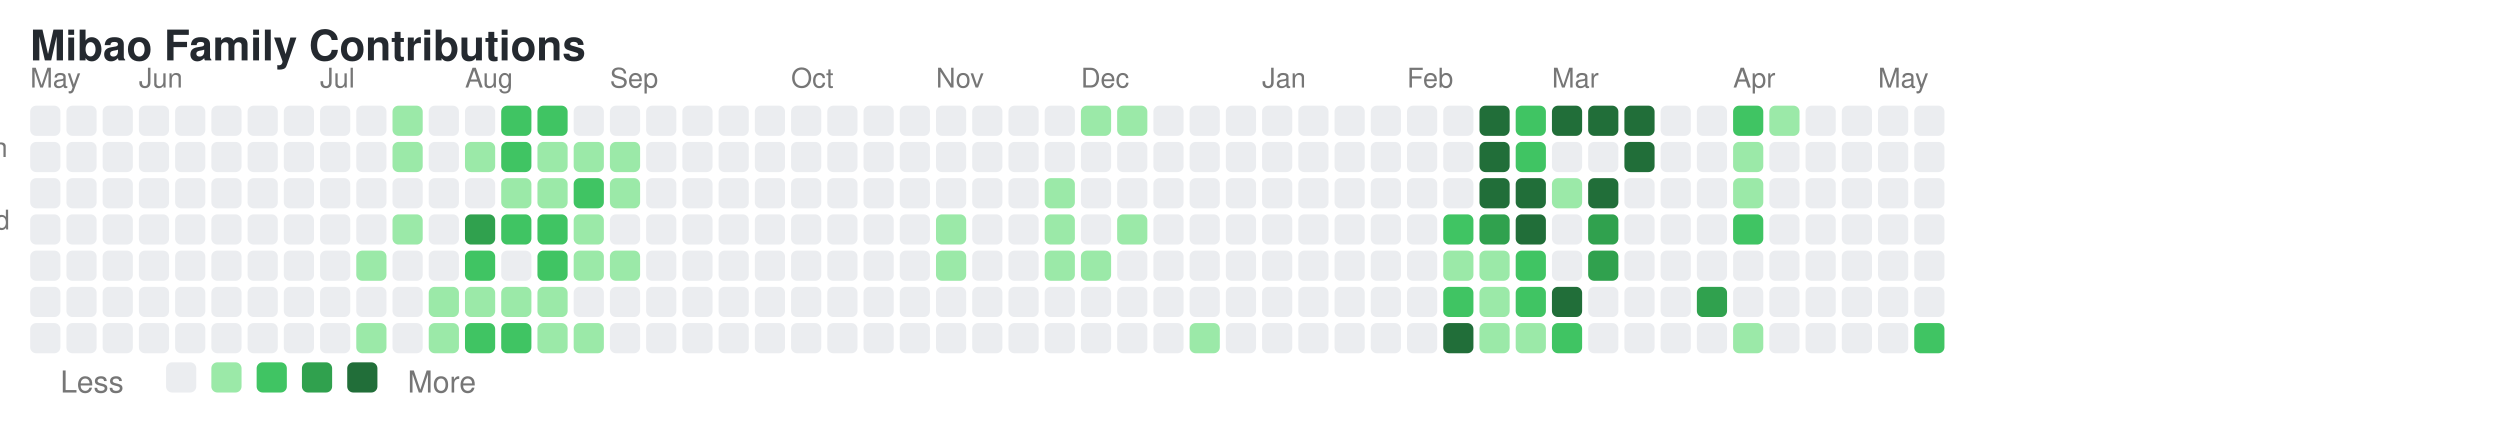
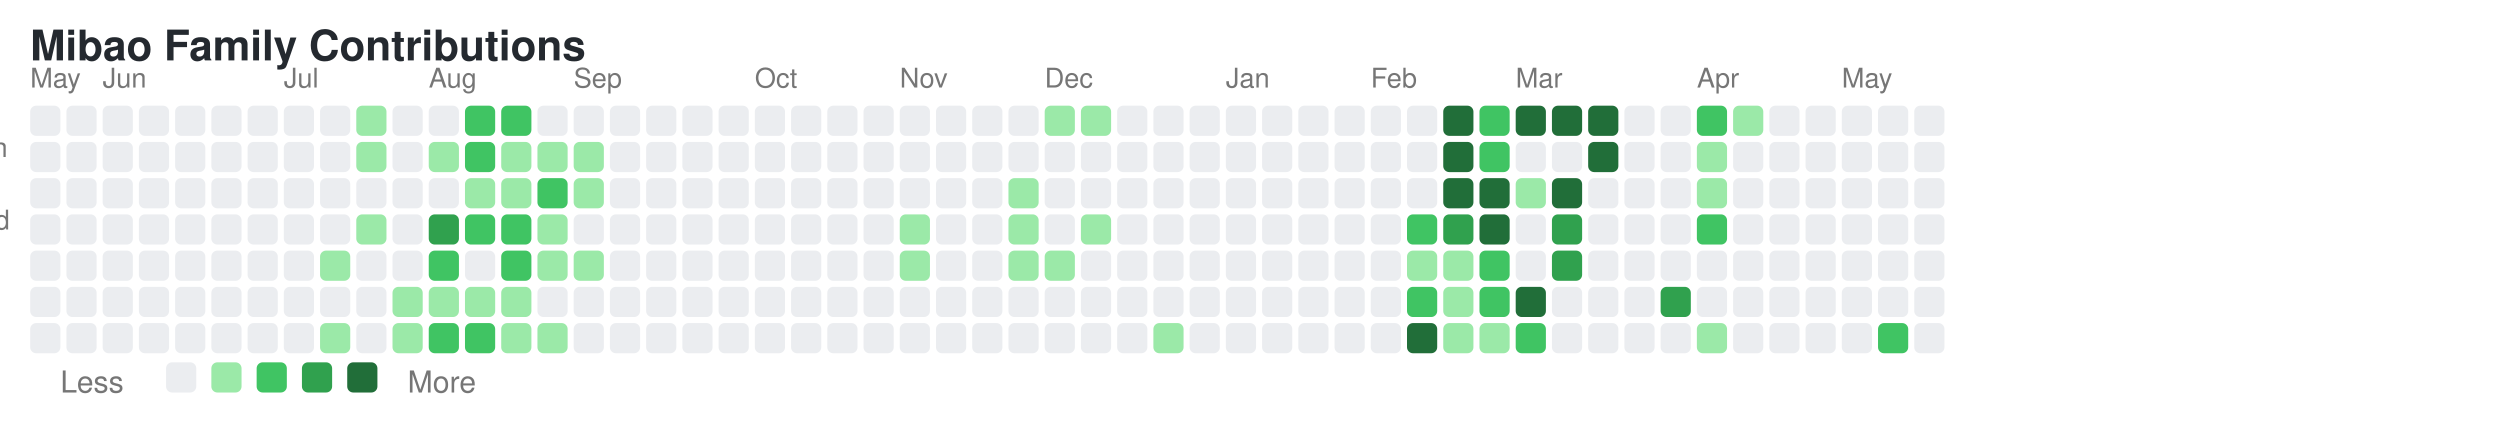
<svg xmlns="http://www.w3.org/2000/svg" width="828" height="140">
  <text x="10" y="20" font-family="-apple-system, BlinkMacSystemFont, Segoe UI, Helvetica, Arial, sans-serif" font-size="14" font-weight="600" fill="#24292f">Mibao Family Contributions</text>
  <g transform="translate(10, 35)">
    <text x="0" y="-6" font-family="-apple-system, BlinkMacSystemFont, Segoe UI, Helvetica, Arial, sans-serif" font-size="9" fill="#767676">May</text>
-     <text x="36" y="-6" font-family="-apple-system, BlinkMacSystemFont, Segoe UI, Helvetica, Arial, sans-serif" font-size="9" fill="#767676">Jun</text>
-     <text x="96" y="-6" font-family="-apple-system, BlinkMacSystemFont, Segoe UI, Helvetica, Arial, sans-serif" font-size="9" fill="#767676">Jul</text>
-     <text x="144" y="-6" font-family="-apple-system, BlinkMacSystemFont, Segoe UI, Helvetica, Arial, sans-serif" font-size="9" fill="#767676">Aug</text>
-     <text x="192" y="-6" font-family="-apple-system, BlinkMacSystemFont, Segoe UI, Helvetica, Arial, sans-serif" font-size="9" fill="#767676">Sep</text>
-     <text x="252" y="-6" font-family="-apple-system, BlinkMacSystemFont, Segoe UI, Helvetica, Arial, sans-serif" font-size="9" fill="#767676">Oct</text>
-     <text x="300" y="-6" font-family="-apple-system, BlinkMacSystemFont, Segoe UI, Helvetica, Arial, sans-serif" font-size="9" fill="#767676">Nov</text>
-     <text x="348" y="-6" font-family="-apple-system, BlinkMacSystemFont, Segoe UI, Helvetica, Arial, sans-serif" font-size="9" fill="#767676">Dec</text>
-     <text x="408" y="-6" font-family="-apple-system, BlinkMacSystemFont, Segoe UI, Helvetica, Arial, sans-serif" font-size="9" fill="#767676">Jan</text>
-     <text x="456" y="-6" font-family="-apple-system, BlinkMacSystemFont, Segoe UI, Helvetica, Arial, sans-serif" font-size="9" fill="#767676">Feb</text>
-     <text x="504" y="-6" font-family="-apple-system, BlinkMacSystemFont, Segoe UI, Helvetica, Arial, sans-serif" font-size="9" fill="#767676">Mar</text>
-     <text x="564" y="-6" font-family="-apple-system, BlinkMacSystemFont, Segoe UI, Helvetica, Arial, sans-serif" font-size="9" fill="#767676">Apr</text>
-     <text x="612" y="-6" font-family="-apple-system, BlinkMacSystemFont, Segoe UI, Helvetica, Arial, sans-serif" font-size="9" fill="#767676">May</text>
+     <text x="24" y="-6" font-family="-apple-system, BlinkMacSystemFont, Segoe UI, Helvetica, Arial, sans-serif" font-size="9" fill="#767676">Jun</text>
+     <text x="84" y="-6" font-family="-apple-system, BlinkMacSystemFont, Segoe UI, Helvetica, Arial, sans-serif" font-size="9" fill="#767676">Jul</text>
+     <text x="132" y="-6" font-family="-apple-system, BlinkMacSystemFont, Segoe UI, Helvetica, Arial, sans-serif" font-size="9" fill="#767676">Aug</text>
+     <text x="180" y="-6" font-family="-apple-system, BlinkMacSystemFont, Segoe UI, Helvetica, Arial, sans-serif" font-size="9" fill="#767676">Sep</text>
+     <text x="240" y="-6" font-family="-apple-system, BlinkMacSystemFont, Segoe UI, Helvetica, Arial, sans-serif" font-size="9" fill="#767676">Oct</text>
+     <text x="288" y="-6" font-family="-apple-system, BlinkMacSystemFont, Segoe UI, Helvetica, Arial, sans-serif" font-size="9" fill="#767676">Nov</text>
+     <text x="336" y="-6" font-family="-apple-system, BlinkMacSystemFont, Segoe UI, Helvetica, Arial, sans-serif" font-size="9" fill="#767676">Dec</text>
+     <text x="396" y="-6" font-family="-apple-system, BlinkMacSystemFont, Segoe UI, Helvetica, Arial, sans-serif" font-size="9" fill="#767676">Jan</text>
+     <text x="444" y="-6" font-family="-apple-system, BlinkMacSystemFont, Segoe UI, Helvetica, Arial, sans-serif" font-size="9" fill="#767676">Feb</text>
+     <text x="492" y="-6" font-family="-apple-system, BlinkMacSystemFont, Segoe UI, Helvetica, Arial, sans-serif" font-size="9" fill="#767676">Mar</text>
+     <text x="552" y="-6" font-family="-apple-system, BlinkMacSystemFont, Segoe UI, Helvetica, Arial, sans-serif" font-size="9" fill="#767676">Apr</text>
+     <text x="600" y="-6" font-family="-apple-system, BlinkMacSystemFont, Segoe UI, Helvetica, Arial, sans-serif" font-size="9" fill="#767676">May</text>
    <text x="-25" y="17.0" font-family="-apple-system, BlinkMacSystemFont, Segoe UI, Helvetica, Arial, sans-serif" font-size="9" fill="#767676">Mon</text>
    <text x="-25" y="41.0" font-family="-apple-system, BlinkMacSystemFont, Segoe UI, Helvetica, Arial, sans-serif" font-size="9" fill="#767676">Wed</text>
    <text x="-25" y="65.0" font-family="-apple-system, BlinkMacSystemFont, Segoe UI, Helvetica, Arial, sans-serif" font-size="9" fill="#767676">Fri</text>
    <rect x="0" y="0" width="10" height="10" fill="#ebedf0" rx="2" />
    <rect x="0" y="12" width="10" height="10" fill="#ebedf0" rx="2" />
    <rect x="0" y="24" width="10" height="10" fill="#ebedf0" rx="2" />
    <rect x="0" y="36" width="10" height="10" fill="#ebedf0" rx="2" />
    <rect x="0" y="48" width="10" height="10" fill="#ebedf0" rx="2" />
    <rect x="0" y="60" width="10" height="10" fill="#ebedf0" rx="2" />
    <rect x="0" y="72" width="10" height="10" fill="#ebedf0" rx="2" />
    <rect x="12" y="0" width="10" height="10" fill="#ebedf0" rx="2" />
    <rect x="12" y="12" width="10" height="10" fill="#ebedf0" rx="2" />
    <rect x="12" y="24" width="10" height="10" fill="#ebedf0" rx="2" />
    <rect x="12" y="36" width="10" height="10" fill="#ebedf0" rx="2" />
    <rect x="12" y="48" width="10" height="10" fill="#ebedf0" rx="2" />
    <rect x="12" y="60" width="10" height="10" fill="#ebedf0" rx="2" />
    <rect x="12" y="72" width="10" height="10" fill="#ebedf0" rx="2" />
    <rect x="24" y="0" width="10" height="10" fill="#ebedf0" rx="2" />
    <rect x="24" y="12" width="10" height="10" fill="#ebedf0" rx="2" />
    <rect x="24" y="24" width="10" height="10" fill="#ebedf0" rx="2" />
    <rect x="24" y="36" width="10" height="10" fill="#ebedf0" rx="2" />
    <rect x="24" y="48" width="10" height="10" fill="#ebedf0" rx="2" />
    <rect x="24" y="60" width="10" height="10" fill="#ebedf0" rx="2" />
    <rect x="24" y="72" width="10" height="10" fill="#ebedf0" rx="2" />
    <rect x="36" y="0" width="10" height="10" fill="#ebedf0" rx="2" />
    <rect x="36" y="12" width="10" height="10" fill="#ebedf0" rx="2" />
    <rect x="36" y="24" width="10" height="10" fill="#ebedf0" rx="2" />
    <rect x="36" y="36" width="10" height="10" fill="#ebedf0" rx="2" />
    <rect x="36" y="48" width="10" height="10" fill="#ebedf0" rx="2" />
    <rect x="36" y="60" width="10" height="10" fill="#ebedf0" rx="2" />
    <rect x="36" y="72" width="10" height="10" fill="#ebedf0" rx="2" />
    <rect x="48" y="0" width="10" height="10" fill="#ebedf0" rx="2" />
    <rect x="48" y="12" width="10" height="10" fill="#ebedf0" rx="2" />
    <rect x="48" y="24" width="10" height="10" fill="#ebedf0" rx="2" />
    <rect x="48" y="36" width="10" height="10" fill="#ebedf0" rx="2" />
    <rect x="48" y="48" width="10" height="10" fill="#ebedf0" rx="2" />
    <rect x="48" y="60" width="10" height="10" fill="#ebedf0" rx="2" />
    <rect x="48" y="72" width="10" height="10" fill="#ebedf0" rx="2" />
    <rect x="60" y="0" width="10" height="10" fill="#ebedf0" rx="2" />
    <rect x="60" y="12" width="10" height="10" fill="#ebedf0" rx="2" />
    <rect x="60" y="24" width="10" height="10" fill="#ebedf0" rx="2" />
    <rect x="60" y="36" width="10" height="10" fill="#ebedf0" rx="2" />
    <rect x="60" y="48" width="10" height="10" fill="#ebedf0" rx="2" />
    <rect x="60" y="60" width="10" height="10" fill="#ebedf0" rx="2" />
    <rect x="60" y="72" width="10" height="10" fill="#ebedf0" rx="2" />
    <rect x="72" y="0" width="10" height="10" fill="#ebedf0" rx="2" />
    <rect x="72" y="12" width="10" height="10" fill="#ebedf0" rx="2" />
    <rect x="72" y="24" width="10" height="10" fill="#ebedf0" rx="2" />
    <rect x="72" y="36" width="10" height="10" fill="#ebedf0" rx="2" />
    <rect x="72" y="48" width="10" height="10" fill="#ebedf0" rx="2" />
    <rect x="72" y="60" width="10" height="10" fill="#ebedf0" rx="2" />
    <rect x="72" y="72" width="10" height="10" fill="#ebedf0" rx="2" />
    <rect x="84" y="0" width="10" height="10" fill="#ebedf0" rx="2" />
    <rect x="84" y="12" width="10" height="10" fill="#ebedf0" rx="2" />
    <rect x="84" y="24" width="10" height="10" fill="#ebedf0" rx="2" />
    <rect x="84" y="36" width="10" height="10" fill="#ebedf0" rx="2" />
    <rect x="84" y="48" width="10" height="10" fill="#ebedf0" rx="2" />
    <rect x="84" y="60" width="10" height="10" fill="#ebedf0" rx="2" />
    <rect x="84" y="72" width="10" height="10" fill="#ebedf0" rx="2" />
    <rect x="96" y="0" width="10" height="10" fill="#ebedf0" rx="2" />
    <rect x="96" y="12" width="10" height="10" fill="#ebedf0" rx="2" />
    <rect x="96" y="24" width="10" height="10" fill="#ebedf0" rx="2" />
    <rect x="96" y="36" width="10" height="10" fill="#ebedf0" rx="2" />
-     <rect x="96" y="48" width="10" height="10" fill="#ebedf0" rx="2" />
+     <rect x="96" y="48" width="10" height="10" fill="#9be9a8" rx="2" />
    <rect x="96" y="60" width="10" height="10" fill="#ebedf0" rx="2" />
-     <rect x="96" y="72" width="10" height="10" fill="#ebedf0" rx="2" />
-     <rect x="108" y="0" width="10" height="10" fill="#ebedf0" rx="2" />
-     <rect x="108" y="12" width="10" height="10" fill="#ebedf0" rx="2" />
+     <rect x="96" y="72" width="10" height="10" fill="#9be9a8" rx="2" />
+     <rect x="108" y="0" width="10" height="10" fill="#9be9a8" rx="2" />
+     <rect x="108" y="12" width="10" height="10" fill="#9be9a8" rx="2" />
    <rect x="108" y="24" width="10" height="10" fill="#ebedf0" rx="2" />
-     <rect x="108" y="36" width="10" height="10" fill="#ebedf0" rx="2" />
-     <rect x="108" y="48" width="10" height="10" fill="#9be9a8" rx="2" />
+     <rect x="108" y="36" width="10" height="10" fill="#9be9a8" rx="2" />
+     <rect x="108" y="48" width="10" height="10" fill="#ebedf0" rx="2" />
    <rect x="108" y="60" width="10" height="10" fill="#ebedf0" rx="2" />
-     <rect x="108" y="72" width="10" height="10" fill="#9be9a8" rx="2" />
-     <rect x="120" y="0" width="10" height="10" fill="#9be9a8" rx="2" />
-     <rect x="120" y="12" width="10" height="10" fill="#9be9a8" rx="2" />
+     <rect x="108" y="72" width="10" height="10" fill="#ebedf0" rx="2" />
+     <rect x="120" y="0" width="10" height="10" fill="#ebedf0" rx="2" />
+     <rect x="120" y="12" width="10" height="10" fill="#ebedf0" rx="2" />
    <rect x="120" y="24" width="10" height="10" fill="#ebedf0" rx="2" />
-     <rect x="120" y="36" width="10" height="10" fill="#9be9a8" rx="2" />
+     <rect x="120" y="36" width="10" height="10" fill="#ebedf0" rx="2" />
    <rect x="120" y="48" width="10" height="10" fill="#ebedf0" rx="2" />
-     <rect x="120" y="60" width="10" height="10" fill="#ebedf0" rx="2" />
-     <rect x="120" y="72" width="10" height="10" fill="#ebedf0" rx="2" />
+     <rect x="120" y="60" width="10" height="10" fill="#9be9a8" rx="2" />
+     <rect x="120" y="72" width="10" height="10" fill="#9be9a8" rx="2" />
    <rect x="132" y="0" width="10" height="10" fill="#ebedf0" rx="2" />
-     <rect x="132" y="12" width="10" height="10" fill="#ebedf0" rx="2" />
+     <rect x="132" y="12" width="10" height="10" fill="#9be9a8" rx="2" />
    <rect x="132" y="24" width="10" height="10" fill="#ebedf0" rx="2" />
-     <rect x="132" y="36" width="10" height="10" fill="#ebedf0" rx="2" />
-     <rect x="132" y="48" width="10" height="10" fill="#ebedf0" rx="2" />
+     <rect x="132" y="36" width="10" height="10" fill="#30a14e" rx="2" />
+     <rect x="132" y="48" width="10" height="10" fill="#40c463" rx="2" />
    <rect x="132" y="60" width="10" height="10" fill="#9be9a8" rx="2" />
-     <rect x="132" y="72" width="10" height="10" fill="#9be9a8" rx="2" />
-     <rect x="144" y="0" width="10" height="10" fill="#ebedf0" rx="2" />
-     <rect x="144" y="12" width="10" height="10" fill="#9be9a8" rx="2" />
-     <rect x="144" y="24" width="10" height="10" fill="#ebedf0" rx="2" />
-     <rect x="144" y="36" width="10" height="10" fill="#30a14e" rx="2" />
-     <rect x="144" y="48" width="10" height="10" fill="#40c463" rx="2" />
+     <rect x="132" y="72" width="10" height="10" fill="#40c463" rx="2" />
+     <rect x="144" y="0" width="10" height="10" fill="#40c463" rx="2" />
+     <rect x="144" y="12" width="10" height="10" fill="#40c463" rx="2" />
+     <rect x="144" y="24" width="10" height="10" fill="#9be9a8" rx="2" />
+     <rect x="144" y="36" width="10" height="10" fill="#40c463" rx="2" />
+     <rect x="144" y="48" width="10" height="10" fill="#ebedf0" rx="2" />
    <rect x="144" y="60" width="10" height="10" fill="#9be9a8" rx="2" />
    <rect x="144" y="72" width="10" height="10" fill="#40c463" rx="2" />
    <rect x="156" y="0" width="10" height="10" fill="#40c463" rx="2" />
-     <rect x="156" y="12" width="10" height="10" fill="#40c463" rx="2" />
+     <rect x="156" y="12" width="10" height="10" fill="#9be9a8" rx="2" />
    <rect x="156" y="24" width="10" height="10" fill="#9be9a8" rx="2" />
    <rect x="156" y="36" width="10" height="10" fill="#40c463" rx="2" />
-     <rect x="156" y="48" width="10" height="10" fill="#ebedf0" rx="2" />
+     <rect x="156" y="48" width="10" height="10" fill="#40c463" rx="2" />
    <rect x="156" y="60" width="10" height="10" fill="#9be9a8" rx="2" />
-     <rect x="156" y="72" width="10" height="10" fill="#40c463" rx="2" />
-     <rect x="168" y="0" width="10" height="10" fill="#40c463" rx="2" />
+     <rect x="156" y="72" width="10" height="10" fill="#9be9a8" rx="2" />
+     <rect x="168" y="0" width="10" height="10" fill="#ebedf0" rx="2" />
    <rect x="168" y="12" width="10" height="10" fill="#9be9a8" rx="2" />
-     <rect x="168" y="24" width="10" height="10" fill="#9be9a8" rx="2" />
-     <rect x="168" y="36" width="10" height="10" fill="#40c463" rx="2" />
-     <rect x="168" y="48" width="10" height="10" fill="#40c463" rx="2" />
-     <rect x="168" y="60" width="10" height="10" fill="#9be9a8" rx="2" />
+     <rect x="168" y="24" width="10" height="10" fill="#40c463" rx="2" />
+     <rect x="168" y="36" width="10" height="10" fill="#9be9a8" rx="2" />
+     <rect x="168" y="48" width="10" height="10" fill="#9be9a8" rx="2" />
+     <rect x="168" y="60" width="10" height="10" fill="#ebedf0" rx="2" />
    <rect x="168" y="72" width="10" height="10" fill="#9be9a8" rx="2" />
    <rect x="180" y="0" width="10" height="10" fill="#ebedf0" rx="2" />
    <rect x="180" y="12" width="10" height="10" fill="#9be9a8" rx="2" />
-     <rect x="180" y="24" width="10" height="10" fill="#40c463" rx="2" />
-     <rect x="180" y="36" width="10" height="10" fill="#9be9a8" rx="2" />
+     <rect x="180" y="24" width="10" height="10" fill="#9be9a8" rx="2" />
+     <rect x="180" y="36" width="10" height="10" fill="#ebedf0" rx="2" />
    <rect x="180" y="48" width="10" height="10" fill="#9be9a8" rx="2" />
    <rect x="180" y="60" width="10" height="10" fill="#ebedf0" rx="2" />
-     <rect x="180" y="72" width="10" height="10" fill="#9be9a8" rx="2" />
+     <rect x="180" y="72" width="10" height="10" fill="#ebedf0" rx="2" />
    <rect x="192" y="0" width="10" height="10" fill="#ebedf0" rx="2" />
-     <rect x="192" y="12" width="10" height="10" fill="#9be9a8" rx="2" />
-     <rect x="192" y="24" width="10" height="10" fill="#9be9a8" rx="2" />
+     <rect x="192" y="12" width="10" height="10" fill="#ebedf0" rx="2" />
+     <rect x="192" y="24" width="10" height="10" fill="#ebedf0" rx="2" />
    <rect x="192" y="36" width="10" height="10" fill="#ebedf0" rx="2" />
-     <rect x="192" y="48" width="10" height="10" fill="#9be9a8" rx="2" />
+     <rect x="192" y="48" width="10" height="10" fill="#ebedf0" rx="2" />
    <rect x="192" y="60" width="10" height="10" fill="#ebedf0" rx="2" />
    <rect x="192" y="72" width="10" height="10" fill="#ebedf0" rx="2" />
    <rect x="204" y="0" width="10" height="10" fill="#ebedf0" rx="2" />
    <rect x="204" y="12" width="10" height="10" fill="#ebedf0" rx="2" />
    <rect x="204" y="24" width="10" height="10" fill="#ebedf0" rx="2" />
    <rect x="204" y="36" width="10" height="10" fill="#ebedf0" rx="2" />
    <rect x="204" y="48" width="10" height="10" fill="#ebedf0" rx="2" />
    <rect x="204" y="60" width="10" height="10" fill="#ebedf0" rx="2" />
    <rect x="204" y="72" width="10" height="10" fill="#ebedf0" rx="2" />
    <rect x="216" y="0" width="10" height="10" fill="#ebedf0" rx="2" />
    <rect x="216" y="12" width="10" height="10" fill="#ebedf0" rx="2" />
    <rect x="216" y="24" width="10" height="10" fill="#ebedf0" rx="2" />
    <rect x="216" y="36" width="10" height="10" fill="#ebedf0" rx="2" />
    <rect x="216" y="48" width="10" height="10" fill="#ebedf0" rx="2" />
    <rect x="216" y="60" width="10" height="10" fill="#ebedf0" rx="2" />
    <rect x="216" y="72" width="10" height="10" fill="#ebedf0" rx="2" />
    <rect x="228" y="0" width="10" height="10" fill="#ebedf0" rx="2" />
    <rect x="228" y="12" width="10" height="10" fill="#ebedf0" rx="2" />
    <rect x="228" y="24" width="10" height="10" fill="#ebedf0" rx="2" />
    <rect x="228" y="36" width="10" height="10" fill="#ebedf0" rx="2" />
    <rect x="228" y="48" width="10" height="10" fill="#ebedf0" rx="2" />
    <rect x="228" y="60" width="10" height="10" fill="#ebedf0" rx="2" />
    <rect x="228" y="72" width="10" height="10" fill="#ebedf0" rx="2" />
    <rect x="240" y="0" width="10" height="10" fill="#ebedf0" rx="2" />
    <rect x="240" y="12" width="10" height="10" fill="#ebedf0" rx="2" />
    <rect x="240" y="24" width="10" height="10" fill="#ebedf0" rx="2" />
    <rect x="240" y="36" width="10" height="10" fill="#ebedf0" rx="2" />
    <rect x="240" y="48" width="10" height="10" fill="#ebedf0" rx="2" />
    <rect x="240" y="60" width="10" height="10" fill="#ebedf0" rx="2" />
    <rect x="240" y="72" width="10" height="10" fill="#ebedf0" rx="2" />
    <rect x="252" y="0" width="10" height="10" fill="#ebedf0" rx="2" />
    <rect x="252" y="12" width="10" height="10" fill="#ebedf0" rx="2" />
    <rect x="252" y="24" width="10" height="10" fill="#ebedf0" rx="2" />
    <rect x="252" y="36" width="10" height="10" fill="#ebedf0" rx="2" />
    <rect x="252" y="48" width="10" height="10" fill="#ebedf0" rx="2" />
    <rect x="252" y="60" width="10" height="10" fill="#ebedf0" rx="2" />
    <rect x="252" y="72" width="10" height="10" fill="#ebedf0" rx="2" />
    <rect x="264" y="0" width="10" height="10" fill="#ebedf0" rx="2" />
    <rect x="264" y="12" width="10" height="10" fill="#ebedf0" rx="2" />
    <rect x="264" y="24" width="10" height="10" fill="#ebedf0" rx="2" />
    <rect x="264" y="36" width="10" height="10" fill="#ebedf0" rx="2" />
    <rect x="264" y="48" width="10" height="10" fill="#ebedf0" rx="2" />
    <rect x="264" y="60" width="10" height="10" fill="#ebedf0" rx="2" />
    <rect x="264" y="72" width="10" height="10" fill="#ebedf0" rx="2" />
    <rect x="276" y="0" width="10" height="10" fill="#ebedf0" rx="2" />
    <rect x="276" y="12" width="10" height="10" fill="#ebedf0" rx="2" />
    <rect x="276" y="24" width="10" height="10" fill="#ebedf0" rx="2" />
    <rect x="276" y="36" width="10" height="10" fill="#ebedf0" rx="2" />
    <rect x="276" y="48" width="10" height="10" fill="#ebedf0" rx="2" />
    <rect x="276" y="60" width="10" height="10" fill="#ebedf0" rx="2" />
    <rect x="276" y="72" width="10" height="10" fill="#ebedf0" rx="2" />
    <rect x="288" y="0" width="10" height="10" fill="#ebedf0" rx="2" />
    <rect x="288" y="12" width="10" height="10" fill="#ebedf0" rx="2" />
    <rect x="288" y="24" width="10" height="10" fill="#ebedf0" rx="2" />
-     <rect x="288" y="36" width="10" height="10" fill="#ebedf0" rx="2" />
-     <rect x="288" y="48" width="10" height="10" fill="#ebedf0" rx="2" />
+     <rect x="288" y="36" width="10" height="10" fill="#9be9a8" rx="2" />
+     <rect x="288" y="48" width="10" height="10" fill="#9be9a8" rx="2" />
    <rect x="288" y="60" width="10" height="10" fill="#ebedf0" rx="2" />
    <rect x="288" y="72" width="10" height="10" fill="#ebedf0" rx="2" />
    <rect x="300" y="0" width="10" height="10" fill="#ebedf0" rx="2" />
    <rect x="300" y="12" width="10" height="10" fill="#ebedf0" rx="2" />
    <rect x="300" y="24" width="10" height="10" fill="#ebedf0" rx="2" />
-     <rect x="300" y="36" width="10" height="10" fill="#9be9a8" rx="2" />
-     <rect x="300" y="48" width="10" height="10" fill="#9be9a8" rx="2" />
+     <rect x="300" y="36" width="10" height="10" fill="#ebedf0" rx="2" />
+     <rect x="300" y="48" width="10" height="10" fill="#ebedf0" rx="2" />
    <rect x="300" y="60" width="10" height="10" fill="#ebedf0" rx="2" />
    <rect x="300" y="72" width="10" height="10" fill="#ebedf0" rx="2" />
    <rect x="312" y="0" width="10" height="10" fill="#ebedf0" rx="2" />
    <rect x="312" y="12" width="10" height="10" fill="#ebedf0" rx="2" />
    <rect x="312" y="24" width="10" height="10" fill="#ebedf0" rx="2" />
    <rect x="312" y="36" width="10" height="10" fill="#ebedf0" rx="2" />
    <rect x="312" y="48" width="10" height="10" fill="#ebedf0" rx="2" />
    <rect x="312" y="60" width="10" height="10" fill="#ebedf0" rx="2" />
    <rect x="312" y="72" width="10" height="10" fill="#ebedf0" rx="2" />
    <rect x="324" y="0" width="10" height="10" fill="#ebedf0" rx="2" />
    <rect x="324" y="12" width="10" height="10" fill="#ebedf0" rx="2" />
-     <rect x="324" y="24" width="10" height="10" fill="#ebedf0" rx="2" />
-     <rect x="324" y="36" width="10" height="10" fill="#ebedf0" rx="2" />
-     <rect x="324" y="48" width="10" height="10" fill="#ebedf0" rx="2" />
+     <rect x="324" y="24" width="10" height="10" fill="#9be9a8" rx="2" />
+     <rect x="324" y="36" width="10" height="10" fill="#9be9a8" rx="2" />
+     <rect x="324" y="48" width="10" height="10" fill="#9be9a8" rx="2" />
    <rect x="324" y="60" width="10" height="10" fill="#ebedf0" rx="2" />
    <rect x="324" y="72" width="10" height="10" fill="#ebedf0" rx="2" />
-     <rect x="336" y="0" width="10" height="10" fill="#ebedf0" rx="2" />
+     <rect x="336" y="0" width="10" height="10" fill="#9be9a8" rx="2" />
    <rect x="336" y="12" width="10" height="10" fill="#ebedf0" rx="2" />
-     <rect x="336" y="24" width="10" height="10" fill="#9be9a8" rx="2" />
-     <rect x="336" y="36" width="10" height="10" fill="#9be9a8" rx="2" />
+     <rect x="336" y="24" width="10" height="10" fill="#ebedf0" rx="2" />
+     <rect x="336" y="36" width="10" height="10" fill="#ebedf0" rx="2" />
    <rect x="336" y="48" width="10" height="10" fill="#9be9a8" rx="2" />
    <rect x="336" y="60" width="10" height="10" fill="#ebedf0" rx="2" />
    <rect x="336" y="72" width="10" height="10" fill="#ebedf0" rx="2" />
    <rect x="348" y="0" width="10" height="10" fill="#9be9a8" rx="2" />
    <rect x="348" y="12" width="10" height="10" fill="#ebedf0" rx="2" />
    <rect x="348" y="24" width="10" height="10" fill="#ebedf0" rx="2" />
-     <rect x="348" y="36" width="10" height="10" fill="#ebedf0" rx="2" />
-     <rect x="348" y="48" width="10" height="10" fill="#9be9a8" rx="2" />
+     <rect x="348" y="36" width="10" height="10" fill="#9be9a8" rx="2" />
+     <rect x="348" y="48" width="10" height="10" fill="#ebedf0" rx="2" />
    <rect x="348" y="60" width="10" height="10" fill="#ebedf0" rx="2" />
    <rect x="348" y="72" width="10" height="10" fill="#ebedf0" rx="2" />
-     <rect x="360" y="0" width="10" height="10" fill="#9be9a8" rx="2" />
+     <rect x="360" y="0" width="10" height="10" fill="#ebedf0" rx="2" />
    <rect x="360" y="12" width="10" height="10" fill="#ebedf0" rx="2" />
    <rect x="360" y="24" width="10" height="10" fill="#ebedf0" rx="2" />
-     <rect x="360" y="36" width="10" height="10" fill="#9be9a8" rx="2" />
+     <rect x="360" y="36" width="10" height="10" fill="#ebedf0" rx="2" />
    <rect x="360" y="48" width="10" height="10" fill="#ebedf0" rx="2" />
    <rect x="360" y="60" width="10" height="10" fill="#ebedf0" rx="2" />
    <rect x="360" y="72" width="10" height="10" fill="#ebedf0" rx="2" />
    <rect x="372" y="0" width="10" height="10" fill="#ebedf0" rx="2" />
    <rect x="372" y="12" width="10" height="10" fill="#ebedf0" rx="2" />
    <rect x="372" y="24" width="10" height="10" fill="#ebedf0" rx="2" />
    <rect x="372" y="36" width="10" height="10" fill="#ebedf0" rx="2" />
    <rect x="372" y="48" width="10" height="10" fill="#ebedf0" rx="2" />
    <rect x="372" y="60" width="10" height="10" fill="#ebedf0" rx="2" />
-     <rect x="372" y="72" width="10" height="10" fill="#ebedf0" rx="2" />
+     <rect x="372" y="72" width="10" height="10" fill="#9be9a8" rx="2" />
    <rect x="384" y="0" width="10" height="10" fill="#ebedf0" rx="2" />
    <rect x="384" y="12" width="10" height="10" fill="#ebedf0" rx="2" />
    <rect x="384" y="24" width="10" height="10" fill="#ebedf0" rx="2" />
    <rect x="384" y="36" width="10" height="10" fill="#ebedf0" rx="2" />
    <rect x="384" y="48" width="10" height="10" fill="#ebedf0" rx="2" />
    <rect x="384" y="60" width="10" height="10" fill="#ebedf0" rx="2" />
-     <rect x="384" y="72" width="10" height="10" fill="#9be9a8" rx="2" />
+     <rect x="384" y="72" width="10" height="10" fill="#ebedf0" rx="2" />
    <rect x="396" y="0" width="10" height="10" fill="#ebedf0" rx="2" />
    <rect x="396" y="12" width="10" height="10" fill="#ebedf0" rx="2" />
    <rect x="396" y="24" width="10" height="10" fill="#ebedf0" rx="2" />
    <rect x="396" y="36" width="10" height="10" fill="#ebedf0" rx="2" />
    <rect x="396" y="48" width="10" height="10" fill="#ebedf0" rx="2" />
    <rect x="396" y="60" width="10" height="10" fill="#ebedf0" rx="2" />
    <rect x="396" y="72" width="10" height="10" fill="#ebedf0" rx="2" />
    <rect x="408" y="0" width="10" height="10" fill="#ebedf0" rx="2" />
    <rect x="408" y="12" width="10" height="10" fill="#ebedf0" rx="2" />
    <rect x="408" y="24" width="10" height="10" fill="#ebedf0" rx="2" />
    <rect x="408" y="36" width="10" height="10" fill="#ebedf0" rx="2" />
    <rect x="408" y="48" width="10" height="10" fill="#ebedf0" rx="2" />
    <rect x="408" y="60" width="10" height="10" fill="#ebedf0" rx="2" />
    <rect x="408" y="72" width="10" height="10" fill="#ebedf0" rx="2" />
    <rect x="420" y="0" width="10" height="10" fill="#ebedf0" rx="2" />
    <rect x="420" y="12" width="10" height="10" fill="#ebedf0" rx="2" />
    <rect x="420" y="24" width="10" height="10" fill="#ebedf0" rx="2" />
    <rect x="420" y="36" width="10" height="10" fill="#ebedf0" rx="2" />
    <rect x="420" y="48" width="10" height="10" fill="#ebedf0" rx="2" />
    <rect x="420" y="60" width="10" height="10" fill="#ebedf0" rx="2" />
    <rect x="420" y="72" width="10" height="10" fill="#ebedf0" rx="2" />
    <rect x="432" y="0" width="10" height="10" fill="#ebedf0" rx="2" />
    <rect x="432" y="12" width="10" height="10" fill="#ebedf0" rx="2" />
    <rect x="432" y="24" width="10" height="10" fill="#ebedf0" rx="2" />
    <rect x="432" y="36" width="10" height="10" fill="#ebedf0" rx="2" />
    <rect x="432" y="48" width="10" height="10" fill="#ebedf0" rx="2" />
    <rect x="432" y="60" width="10" height="10" fill="#ebedf0" rx="2" />
    <rect x="432" y="72" width="10" height="10" fill="#ebedf0" rx="2" />
    <rect x="444" y="0" width="10" height="10" fill="#ebedf0" rx="2" />
    <rect x="444" y="12" width="10" height="10" fill="#ebedf0" rx="2" />
    <rect x="444" y="24" width="10" height="10" fill="#ebedf0" rx="2" />
    <rect x="444" y="36" width="10" height="10" fill="#ebedf0" rx="2" />
    <rect x="444" y="48" width="10" height="10" fill="#ebedf0" rx="2" />
    <rect x="444" y="60" width="10" height="10" fill="#ebedf0" rx="2" />
    <rect x="444" y="72" width="10" height="10" fill="#ebedf0" rx="2" />
    <rect x="456" y="0" width="10" height="10" fill="#ebedf0" rx="2" />
    <rect x="456" y="12" width="10" height="10" fill="#ebedf0" rx="2" />
    <rect x="456" y="24" width="10" height="10" fill="#ebedf0" rx="2" />
-     <rect x="456" y="36" width="10" height="10" fill="#ebedf0" rx="2" />
-     <rect x="456" y="48" width="10" height="10" fill="#ebedf0" rx="2" />
-     <rect x="456" y="60" width="10" height="10" fill="#ebedf0" rx="2" />
-     <rect x="456" y="72" width="10" height="10" fill="#ebedf0" rx="2" />
-     <rect x="468" y="0" width="10" height="10" fill="#ebedf0" rx="2" />
-     <rect x="468" y="12" width="10" height="10" fill="#ebedf0" rx="2" />
-     <rect x="468" y="24" width="10" height="10" fill="#ebedf0" rx="2" />
-     <rect x="468" y="36" width="10" height="10" fill="#40c463" rx="2" />
+     <rect x="456" y="36" width="10" height="10" fill="#40c463" rx="2" />
+     <rect x="456" y="48" width="10" height="10" fill="#9be9a8" rx="2" />
+     <rect x="456" y="60" width="10" height="10" fill="#40c463" rx="2" />
+     <rect x="456" y="72" width="10" height="10" fill="#216e39" rx="2" />
+     <rect x="468" y="0" width="10" height="10" fill="#216e39" rx="2" />
+     <rect x="468" y="12" width="10" height="10" fill="#216e39" rx="2" />
+     <rect x="468" y="24" width="10" height="10" fill="#216e39" rx="2" />
+     <rect x="468" y="36" width="10" height="10" fill="#30a14e" rx="2" />
    <rect x="468" y="48" width="10" height="10" fill="#9be9a8" rx="2" />
-     <rect x="468" y="60" width="10" height="10" fill="#40c463" rx="2" />
-     <rect x="468" y="72" width="10" height="10" fill="#216e39" rx="2" />
-     <rect x="480" y="0" width="10" height="10" fill="#216e39" rx="2" />
-     <rect x="480" y="12" width="10" height="10" fill="#216e39" rx="2" />
+     <rect x="468" y="60" width="10" height="10" fill="#9be9a8" rx="2" />
+     <rect x="468" y="72" width="10" height="10" fill="#9be9a8" rx="2" />
+     <rect x="480" y="0" width="10" height="10" fill="#40c463" rx="2" />
+     <rect x="480" y="12" width="10" height="10" fill="#40c463" rx="2" />
    <rect x="480" y="24" width="10" height="10" fill="#216e39" rx="2" />
-     <rect x="480" y="36" width="10" height="10" fill="#30a14e" rx="2" />
-     <rect x="480" y="48" width="10" height="10" fill="#9be9a8" rx="2" />
-     <rect x="480" y="60" width="10" height="10" fill="#9be9a8" rx="2" />
+     <rect x="480" y="36" width="10" height="10" fill="#216e39" rx="2" />
+     <rect x="480" y="48" width="10" height="10" fill="#40c463" rx="2" />
+     <rect x="480" y="60" width="10" height="10" fill="#40c463" rx="2" />
    <rect x="480" y="72" width="10" height="10" fill="#9be9a8" rx="2" />
-     <rect x="492" y="0" width="10" height="10" fill="#40c463" rx="2" />
-     <rect x="492" y="12" width="10" height="10" fill="#40c463" rx="2" />
-     <rect x="492" y="24" width="10" height="10" fill="#216e39" rx="2" />
-     <rect x="492" y="36" width="10" height="10" fill="#216e39" rx="2" />
-     <rect x="492" y="48" width="10" height="10" fill="#40c463" rx="2" />
-     <rect x="492" y="60" width="10" height="10" fill="#40c463" rx="2" />
-     <rect x="492" y="72" width="10" height="10" fill="#9be9a8" rx="2" />
+     <rect x="492" y="0" width="10" height="10" fill="#216e39" rx="2" />
+     <rect x="492" y="12" width="10" height="10" fill="#ebedf0" rx="2" />
+     <rect x="492" y="24" width="10" height="10" fill="#9be9a8" rx="2" />
+     <rect x="492" y="36" width="10" height="10" fill="#ebedf0" rx="2" />
+     <rect x="492" y="48" width="10" height="10" fill="#ebedf0" rx="2" />
+     <rect x="492" y="60" width="10" height="10" fill="#216e39" rx="2" />
+     <rect x="492" y="72" width="10" height="10" fill="#40c463" rx="2" />
    <rect x="504" y="0" width="10" height="10" fill="#216e39" rx="2" />
    <rect x="504" y="12" width="10" height="10" fill="#ebedf0" rx="2" />
-     <rect x="504" y="24" width="10" height="10" fill="#9be9a8" rx="2" />
-     <rect x="504" y="36" width="10" height="10" fill="#ebedf0" rx="2" />
-     <rect x="504" y="48" width="10" height="10" fill="#ebedf0" rx="2" />
-     <rect x="504" y="60" width="10" height="10" fill="#216e39" rx="2" />
-     <rect x="504" y="72" width="10" height="10" fill="#40c463" rx="2" />
+     <rect x="504" y="24" width="10" height="10" fill="#216e39" rx="2" />
+     <rect x="504" y="36" width="10" height="10" fill="#30a14e" rx="2" />
+     <rect x="504" y="48" width="10" height="10" fill="#30a14e" rx="2" />
+     <rect x="504" y="60" width="10" height="10" fill="#ebedf0" rx="2" />
+     <rect x="504" y="72" width="10" height="10" fill="#ebedf0" rx="2" />
    <rect x="516" y="0" width="10" height="10" fill="#216e39" rx="2" />
-     <rect x="516" y="12" width="10" height="10" fill="#ebedf0" rx="2" />
-     <rect x="516" y="24" width="10" height="10" fill="#216e39" rx="2" />
-     <rect x="516" y="36" width="10" height="10" fill="#30a14e" rx="2" />
-     <rect x="516" y="48" width="10" height="10" fill="#30a14e" rx="2" />
+     <rect x="516" y="12" width="10" height="10" fill="#216e39" rx="2" />
+     <rect x="516" y="24" width="10" height="10" fill="#ebedf0" rx="2" />
+     <rect x="516" y="36" width="10" height="10" fill="#ebedf0" rx="2" />
+     <rect x="516" y="48" width="10" height="10" fill="#ebedf0" rx="2" />
    <rect x="516" y="60" width="10" height="10" fill="#ebedf0" rx="2" />
    <rect x="516" y="72" width="10" height="10" fill="#ebedf0" rx="2" />
-     <rect x="528" y="0" width="10" height="10" fill="#216e39" rx="2" />
-     <rect x="528" y="12" width="10" height="10" fill="#216e39" rx="2" />
+     <rect x="528" y="0" width="10" height="10" fill="#ebedf0" rx="2" />
+     <rect x="528" y="12" width="10" height="10" fill="#ebedf0" rx="2" />
    <rect x="528" y="24" width="10" height="10" fill="#ebedf0" rx="2" />
    <rect x="528" y="36" width="10" height="10" fill="#ebedf0" rx="2" />
    <rect x="528" y="48" width="10" height="10" fill="#ebedf0" rx="2" />
    <rect x="528" y="60" width="10" height="10" fill="#ebedf0" rx="2" />
    <rect x="528" y="72" width="10" height="10" fill="#ebedf0" rx="2" />
    <rect x="540" y="0" width="10" height="10" fill="#ebedf0" rx="2" />
    <rect x="540" y="12" width="10" height="10" fill="#ebedf0" rx="2" />
    <rect x="540" y="24" width="10" height="10" fill="#ebedf0" rx="2" />
    <rect x="540" y="36" width="10" height="10" fill="#ebedf0" rx="2" />
    <rect x="540" y="48" width="10" height="10" fill="#ebedf0" rx="2" />
-     <rect x="540" y="60" width="10" height="10" fill="#ebedf0" rx="2" />
+     <rect x="540" y="60" width="10" height="10" fill="#30a14e" rx="2" />
    <rect x="540" y="72" width="10" height="10" fill="#ebedf0" rx="2" />
-     <rect x="552" y="0" width="10" height="10" fill="#ebedf0" rx="2" />
-     <rect x="552" y="12" width="10" height="10" fill="#ebedf0" rx="2" />
-     <rect x="552" y="24" width="10" height="10" fill="#ebedf0" rx="2" />
-     <rect x="552" y="36" width="10" height="10" fill="#ebedf0" rx="2" />
+     <rect x="552" y="0" width="10" height="10" fill="#40c463" rx="2" />
+     <rect x="552" y="12" width="10" height="10" fill="#9be9a8" rx="2" />
+     <rect x="552" y="24" width="10" height="10" fill="#9be9a8" rx="2" />
+     <rect x="552" y="36" width="10" height="10" fill="#40c463" rx="2" />
    <rect x="552" y="48" width="10" height="10" fill="#ebedf0" rx="2" />
-     <rect x="552" y="60" width="10" height="10" fill="#30a14e" rx="2" />
-     <rect x="552" y="72" width="10" height="10" fill="#ebedf0" rx="2" />
-     <rect x="564" y="0" width="10" height="10" fill="#40c463" rx="2" />
-     <rect x="564" y="12" width="10" height="10" fill="#9be9a8" rx="2" />
-     <rect x="564" y="24" width="10" height="10" fill="#9be9a8" rx="2" />
-     <rect x="564" y="36" width="10" height="10" fill="#40c463" rx="2" />
+     <rect x="552" y="60" width="10" height="10" fill="#ebedf0" rx="2" />
+     <rect x="552" y="72" width="10" height="10" fill="#9be9a8" rx="2" />
+     <rect x="564" y="0" width="10" height="10" fill="#9be9a8" rx="2" />
+     <rect x="564" y="12" width="10" height="10" fill="#ebedf0" rx="2" />
+     <rect x="564" y="24" width="10" height="10" fill="#ebedf0" rx="2" />
+     <rect x="564" y="36" width="10" height="10" fill="#ebedf0" rx="2" />
    <rect x="564" y="48" width="10" height="10" fill="#ebedf0" rx="2" />
    <rect x="564" y="60" width="10" height="10" fill="#ebedf0" rx="2" />
-     <rect x="564" y="72" width="10" height="10" fill="#9be9a8" rx="2" />
-     <rect x="576" y="0" width="10" height="10" fill="#9be9a8" rx="2" />
+     <rect x="564" y="72" width="10" height="10" fill="#ebedf0" rx="2" />
+     <rect x="576" y="0" width="10" height="10" fill="#ebedf0" rx="2" />
    <rect x="576" y="12" width="10" height="10" fill="#ebedf0" rx="2" />
    <rect x="576" y="24" width="10" height="10" fill="#ebedf0" rx="2" />
    <rect x="576" y="36" width="10" height="10" fill="#ebedf0" rx="2" />
    <rect x="576" y="48" width="10" height="10" fill="#ebedf0" rx="2" />
    <rect x="576" y="60" width="10" height="10" fill="#ebedf0" rx="2" />
    <rect x="576" y="72" width="10" height="10" fill="#ebedf0" rx="2" />
    <rect x="588" y="0" width="10" height="10" fill="#ebedf0" rx="2" />
    <rect x="588" y="12" width="10" height="10" fill="#ebedf0" rx="2" />
    <rect x="588" y="24" width="10" height="10" fill="#ebedf0" rx="2" />
    <rect x="588" y="36" width="10" height="10" fill="#ebedf0" rx="2" />
    <rect x="588" y="48" width="10" height="10" fill="#ebedf0" rx="2" />
    <rect x="588" y="60" width="10" height="10" fill="#ebedf0" rx="2" />
    <rect x="588" y="72" width="10" height="10" fill="#ebedf0" rx="2" />
    <rect x="600" y="0" width="10" height="10" fill="#ebedf0" rx="2" />
    <rect x="600" y="12" width="10" height="10" fill="#ebedf0" rx="2" />
    <rect x="600" y="24" width="10" height="10" fill="#ebedf0" rx="2" />
    <rect x="600" y="36" width="10" height="10" fill="#ebedf0" rx="2" />
    <rect x="600" y="48" width="10" height="10" fill="#ebedf0" rx="2" />
    <rect x="600" y="60" width="10" height="10" fill="#ebedf0" rx="2" />
    <rect x="600" y="72" width="10" height="10" fill="#ebedf0" rx="2" />
    <rect x="612" y="0" width="10" height="10" fill="#ebedf0" rx="2" />
    <rect x="612" y="12" width="10" height="10" fill="#ebedf0" rx="2" />
    <rect x="612" y="24" width="10" height="10" fill="#ebedf0" rx="2" />
    <rect x="612" y="36" width="10" height="10" fill="#ebedf0" rx="2" />
    <rect x="612" y="48" width="10" height="10" fill="#ebedf0" rx="2" />
    <rect x="612" y="60" width="10" height="10" fill="#ebedf0" rx="2" />
-     <rect x="612" y="72" width="10" height="10" fill="#ebedf0" rx="2" />
+     <rect x="612" y="72" width="10" height="10" fill="#40c463" rx="2" />
    <rect x="624" y="0" width="10" height="10" fill="#ebedf0" rx="2" />
    <rect x="624" y="12" width="10" height="10" fill="#ebedf0" rx="2" />
    <rect x="624" y="24" width="10" height="10" fill="#ebedf0" rx="2" />
    <rect x="624" y="36" width="10" height="10" fill="#ebedf0" rx="2" />
    <rect x="624" y="48" width="10" height="10" fill="#ebedf0" rx="2" />
    <rect x="624" y="60" width="10" height="10" fill="#ebedf0" rx="2" />
-     <rect x="624" y="72" width="10" height="10" fill="#40c463" rx="2" />
+     <rect x="624" y="72" width="10" height="10" fill="#ebedf0" rx="2" />
    <text x="10" y="95" font-family="-apple-system, BlinkMacSystemFont, Segoe UI, Helvetica, Arial, sans-serif" font-size="10" fill="#767676">Less</text>
    <rect x="45" y="85" width="10" height="10" fill="#ebedf0" rx="2" />
    <rect x="60" y="85" width="10" height="10" fill="#9be9a8" rx="2" />
    <rect x="75" y="85" width="10" height="10" fill="#40c463" rx="2" />
    <rect x="90" y="85" width="10" height="10" fill="#30a14e" rx="2" />
    <rect x="105" y="85" width="10" height="10" fill="#216e39" rx="2" />
    <text x="125" y="95" font-family="-apple-system, BlinkMacSystemFont, Segoe UI, Helvetica, Arial, sans-serif" font-size="10" fill="#767676">More</text>
  </g>
</svg>
